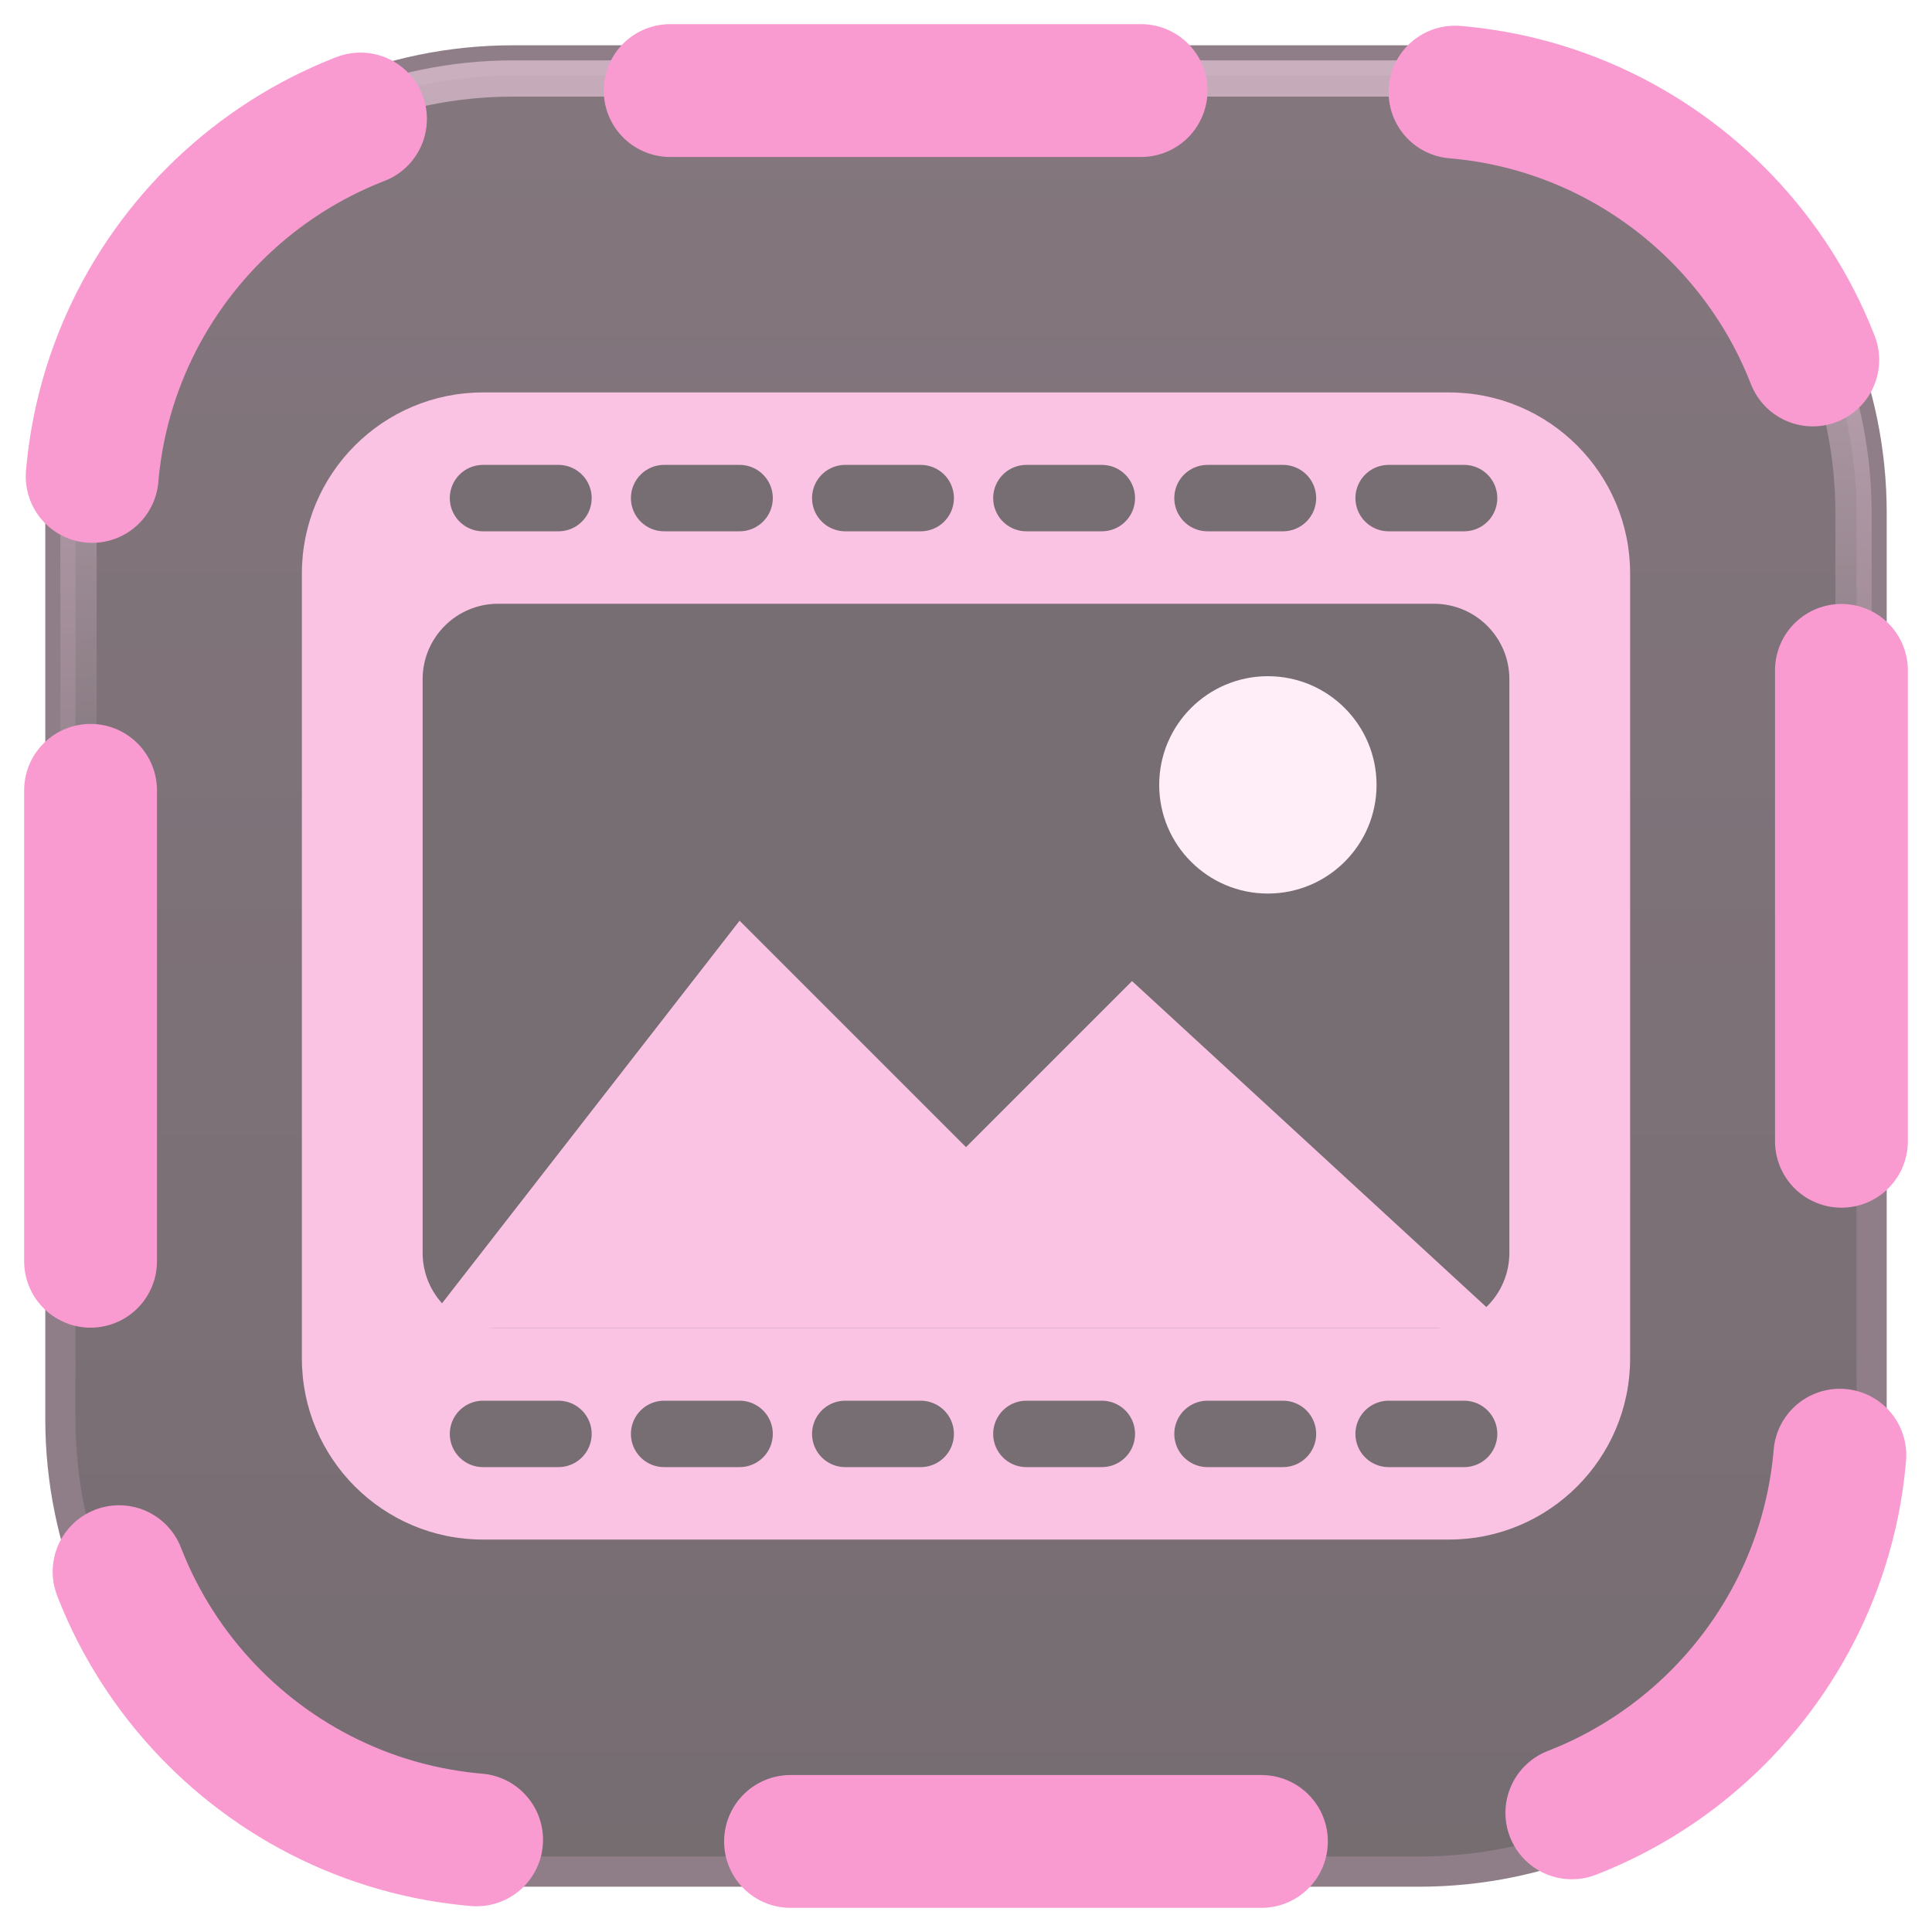
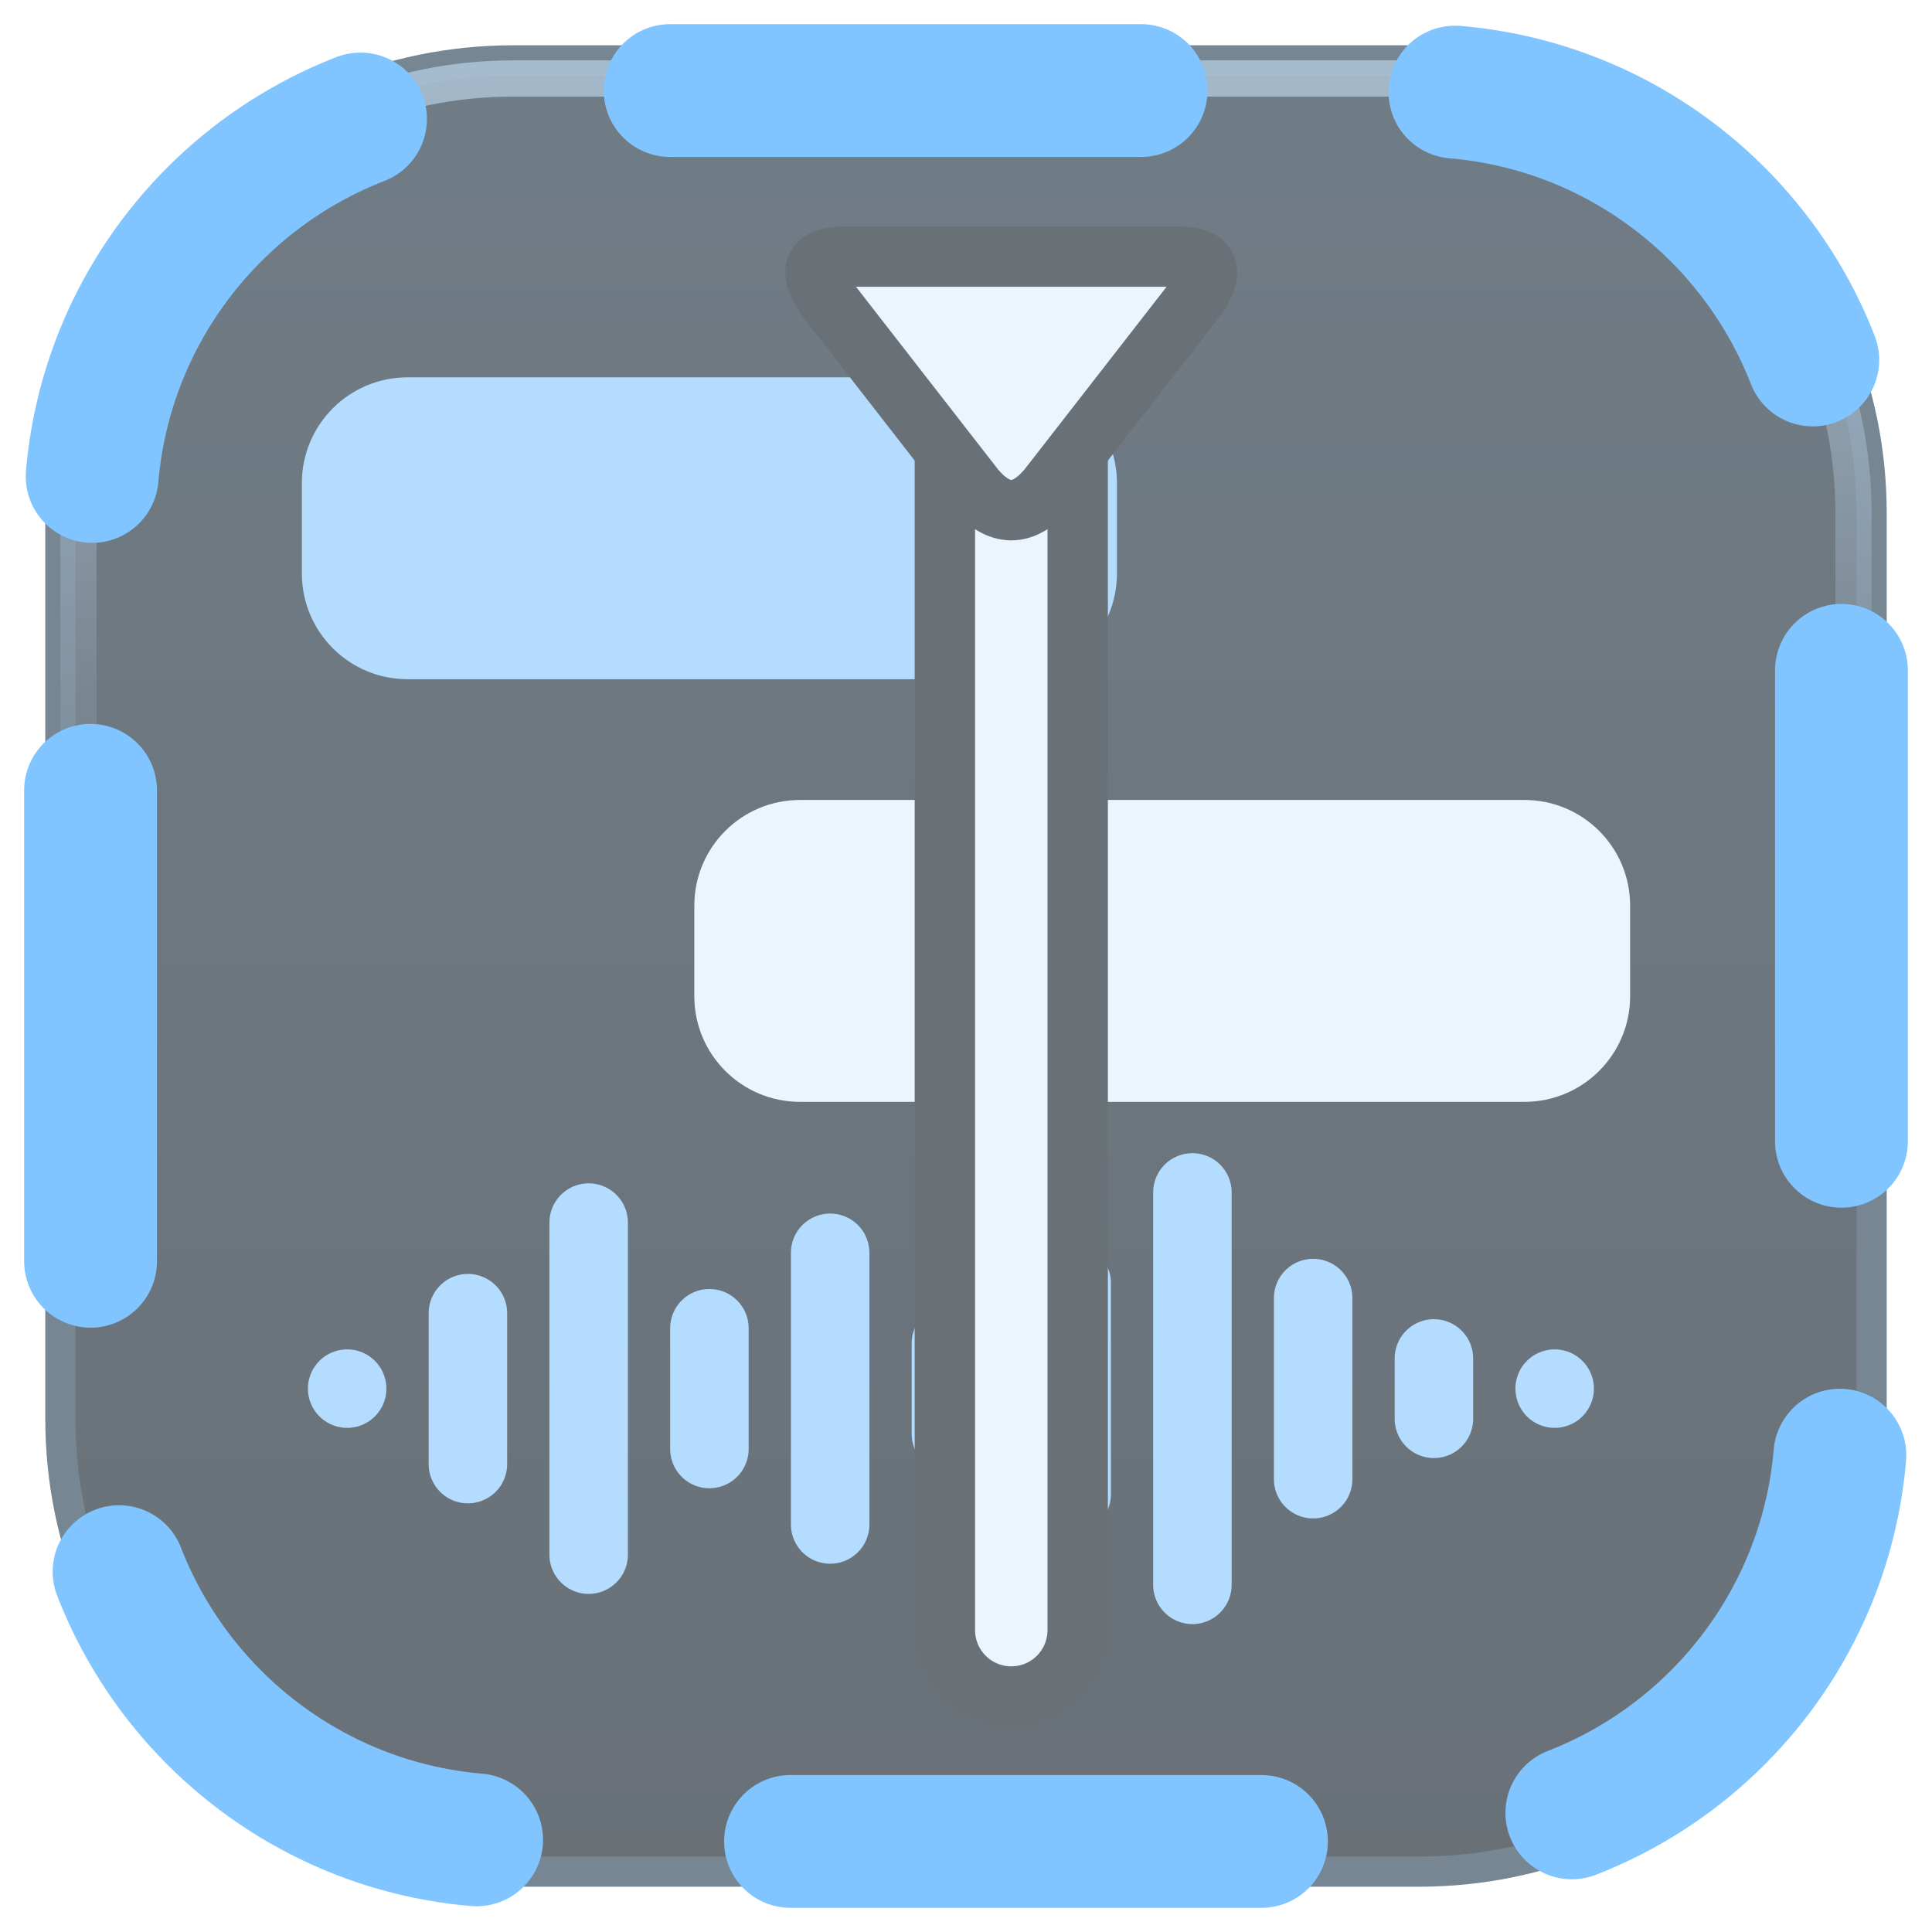
<svg xmlns="http://www.w3.org/2000/svg" width="64" height="64" viewBox="0 0 64 64">
  <defs>
    <linearGradient id="b34t41" x1="0" y1="0" x2="0" y2="1">
-       <stop offset="0" stop-color="#311b27" />
-       <stop offset="1" stop-color="#1a0b13" />
+       <stop offset="0" stop-color="#112535" />
+       <stop offset="1" stop-color="#05121d" />
    </linearGradient>
    <linearGradient id="b34e41" x1="0" y1="0" x2="0" y2="1">
-       <stop offset="0" stop-color="#f8bcdd" stop-opacity=".55" />
-       <stop offset=".45" stop-color="#f8bcdd" stop-opacity="0" />
+       <stop offset="0" stop-color="#a9d7ff" stop-opacity=".55" />
+       <stop offset=".45" stop-color="#a9d7ff" stop-opacity="0" />
    </linearGradient>
    <clipPath id="b34c41">
      <rect x="2" y="2" width="60" height="60" rx="15" />
    </clipPath>
  </defs>
  <g opacity=".6">
    <rect x="2" y="2" width="60" height="60" rx="15" fill="url(#b34t41)" />
-     <rect x="2" y="2" width="60" height="60" rx="15" fill="none" stroke="#452839" stroke-width="1" />
-     <rect x="10" y="13" width="44" height="38" rx="6" fill="#f99bd1" />
-     <rect x="14" y="20" width="36" height="24" rx="2.5" fill="#1c0d16" />
-     <path d="M14 44 L24.5 30.5 L32 38 L37.5 32.5 L50 44 Z" fill="#f99bd1" />
-     <circle cx="42" cy="26" r="3.6" fill="#ffe2f1" />
-     <path d="M16 16.5 H18.5 M22 16.5 H24.5 M28 16.5 H30.5 M34 16.5 H36.5 M40 16.5 H42.5 M46 16.5 H48.5 M16 47.5 H18.5 M22 47.5 H24.5 M28 47.5 H30.5 M34 47.5 H36.5 M40 47.5 H42.5 M46 47.5 H48.5" stroke="#1c0d16" stroke-width="2.2" stroke-linecap="round" />
+     <rect x="2" y="2" width="60" height="60" rx="15" fill="none" stroke="#1b354b" stroke-width="1" />
+     <rect x="10" y="12.5" width="27" height="10" rx="3.5" fill="#80c5ff" />
+     <rect x="23" y="26.5" width="31" height="10" rx="3.5" fill="#dceefe" />
+     <path d="M11.5 46 V46 M15.5 43.5 V48.5 M19.5 40.5 V51.5 M23.5 44 V48 M27.5 41.5 V50.5 M31.5 44.5 V47.5 M35.5 42.5 V49.5 M39.5 39.5 V52.5 M43.5 43 V49 M47.5 45 V47 M51.5 46 V46" fill="none" stroke="#80c5ff" stroke-width="2.6" stroke-linecap="round" />
+     <path d="M33.5 15 V54" stroke="#05121d" stroke-width="6.4" stroke-linecap="round" />
+     <path d="M33.5 15 V54" stroke="#dceefe" stroke-width="2.4" stroke-linecap="round" />
+     <path d="M28 8.5 H39 Q40.6 8.5 39.6 9.9 L34.7 16.2 Q33.5 17.6 32.3 16.2 L27.4 9.9 Q26.4 8.5 28 8.5 Z" fill="#dceefe" stroke="#05121d" stroke-width="2" stroke-linejoin="round" />
    <rect x="2.6" y="2.6" width="58.8" height="58.8" rx="14.4" fill="none" stroke="url(#b34e41)" stroke-width="1.2" />
  </g>
-   <rect x="3" y="3" width="58" height="58" rx="14" fill="none" stroke="#f99bd1" stroke-width="4.4" stroke-dasharray="15.6 10.4" stroke-dashoffset="-5.2" stroke-linecap="round" />
+   <rect x="3" y="3" width="58" height="58" rx="14" fill="none" stroke="#80c5ff" stroke-width="4.4" stroke-dasharray="15.6 10.4" stroke-dashoffset="-5.2" stroke-linecap="round" />
</svg>
